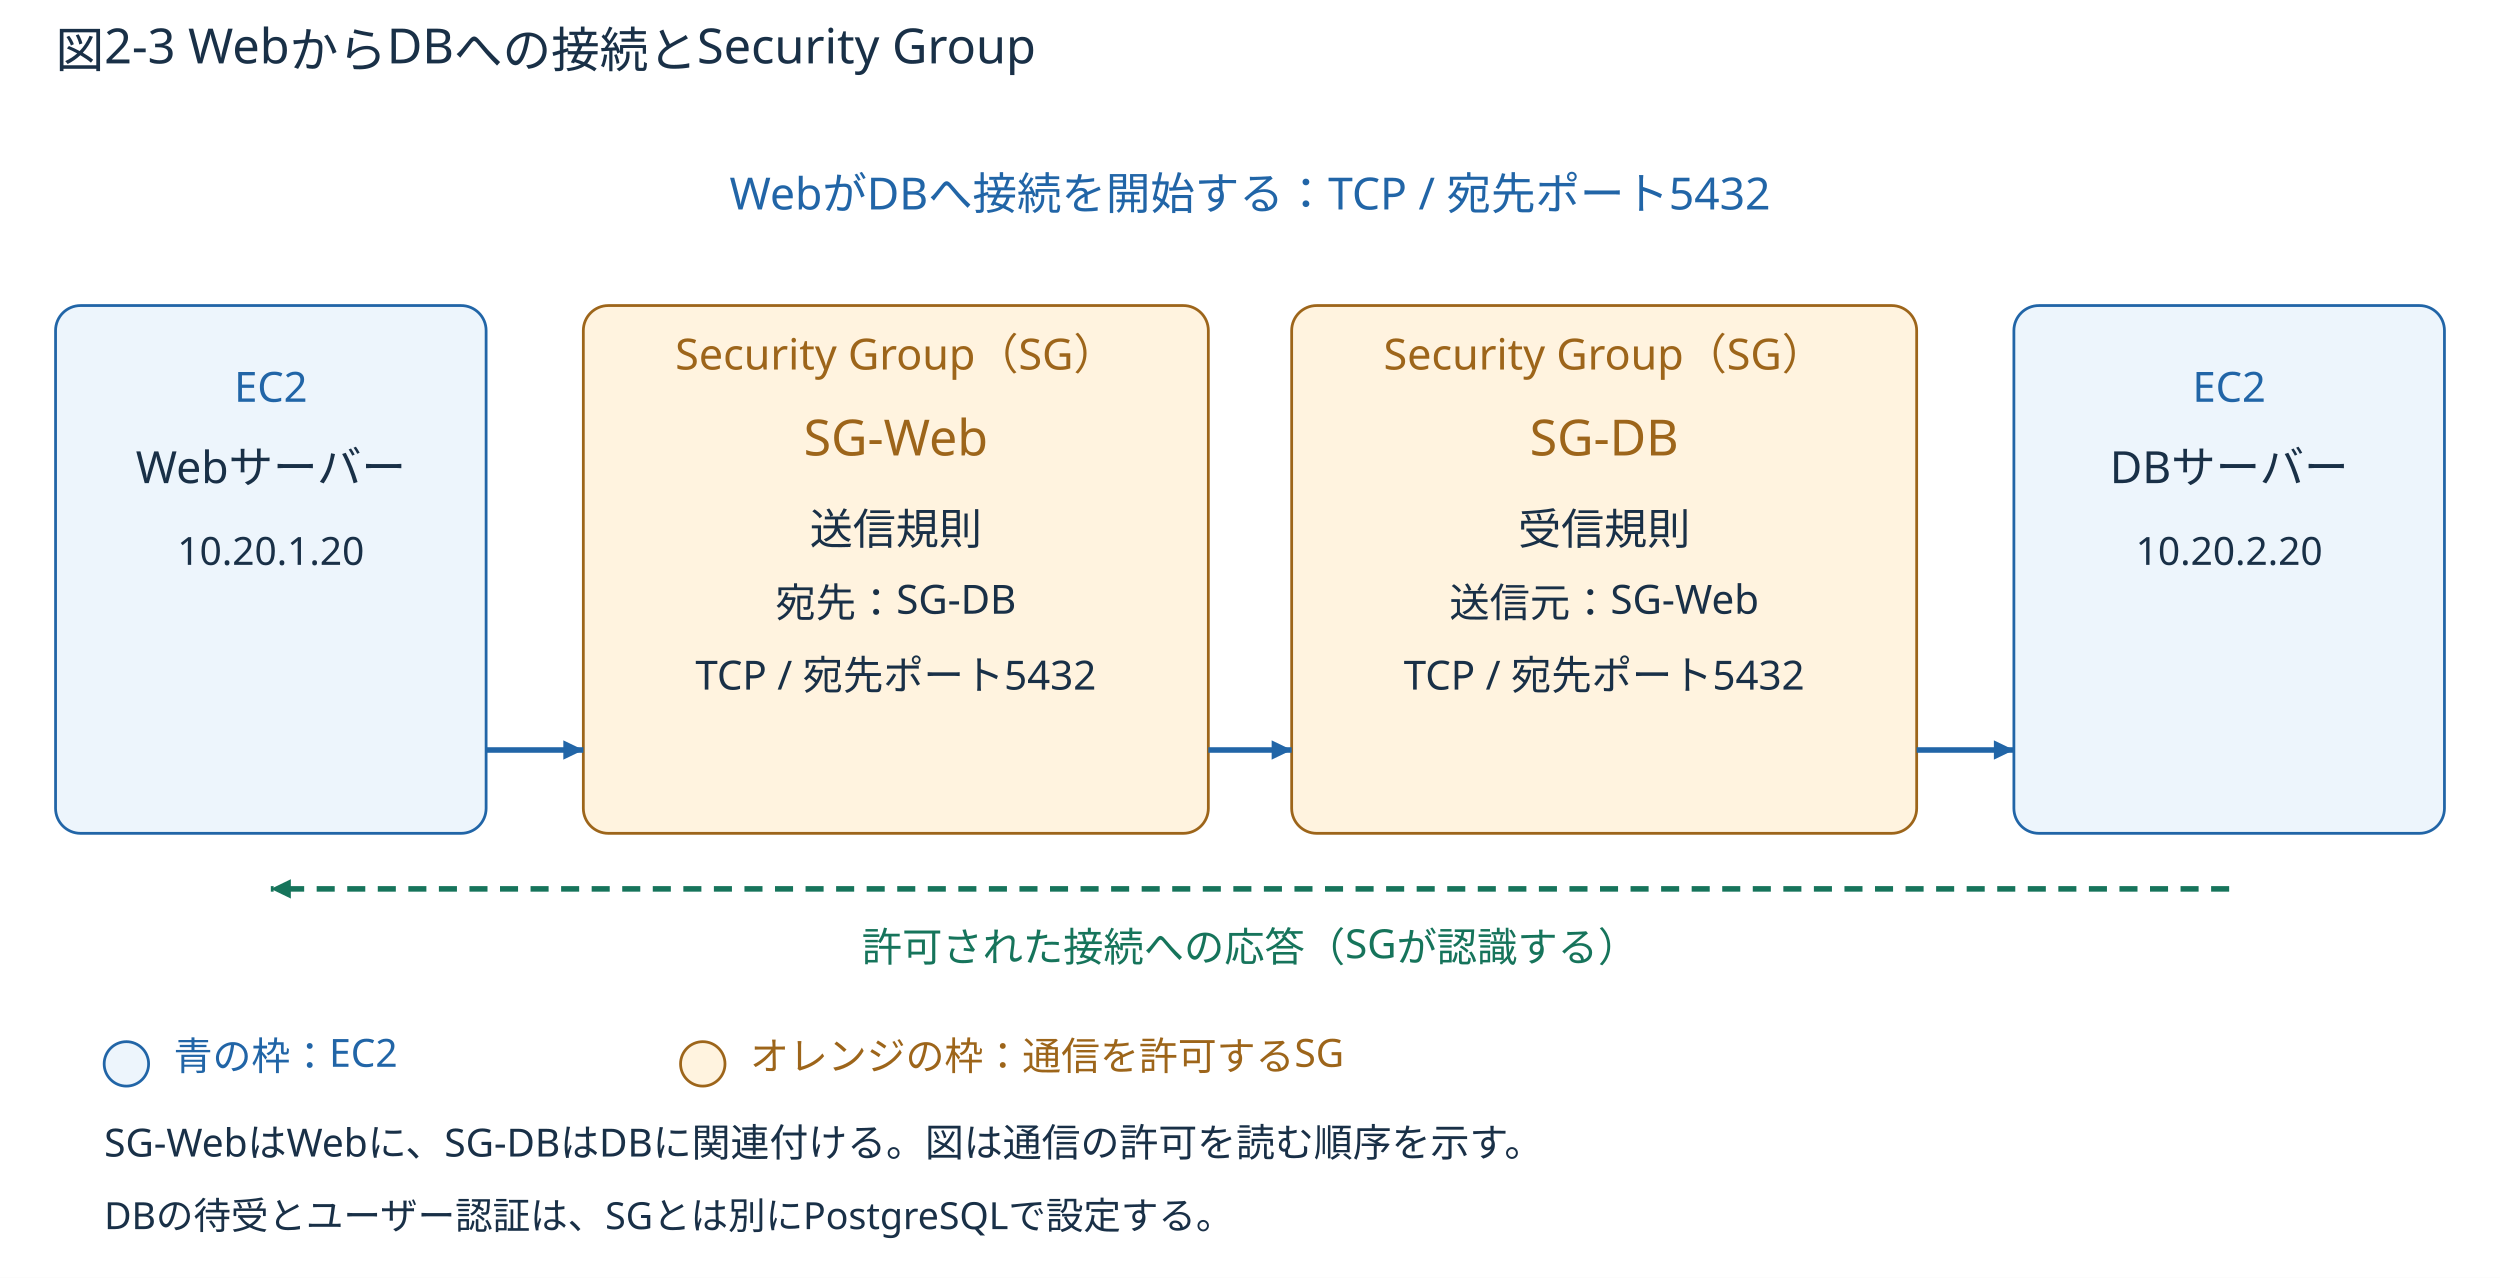
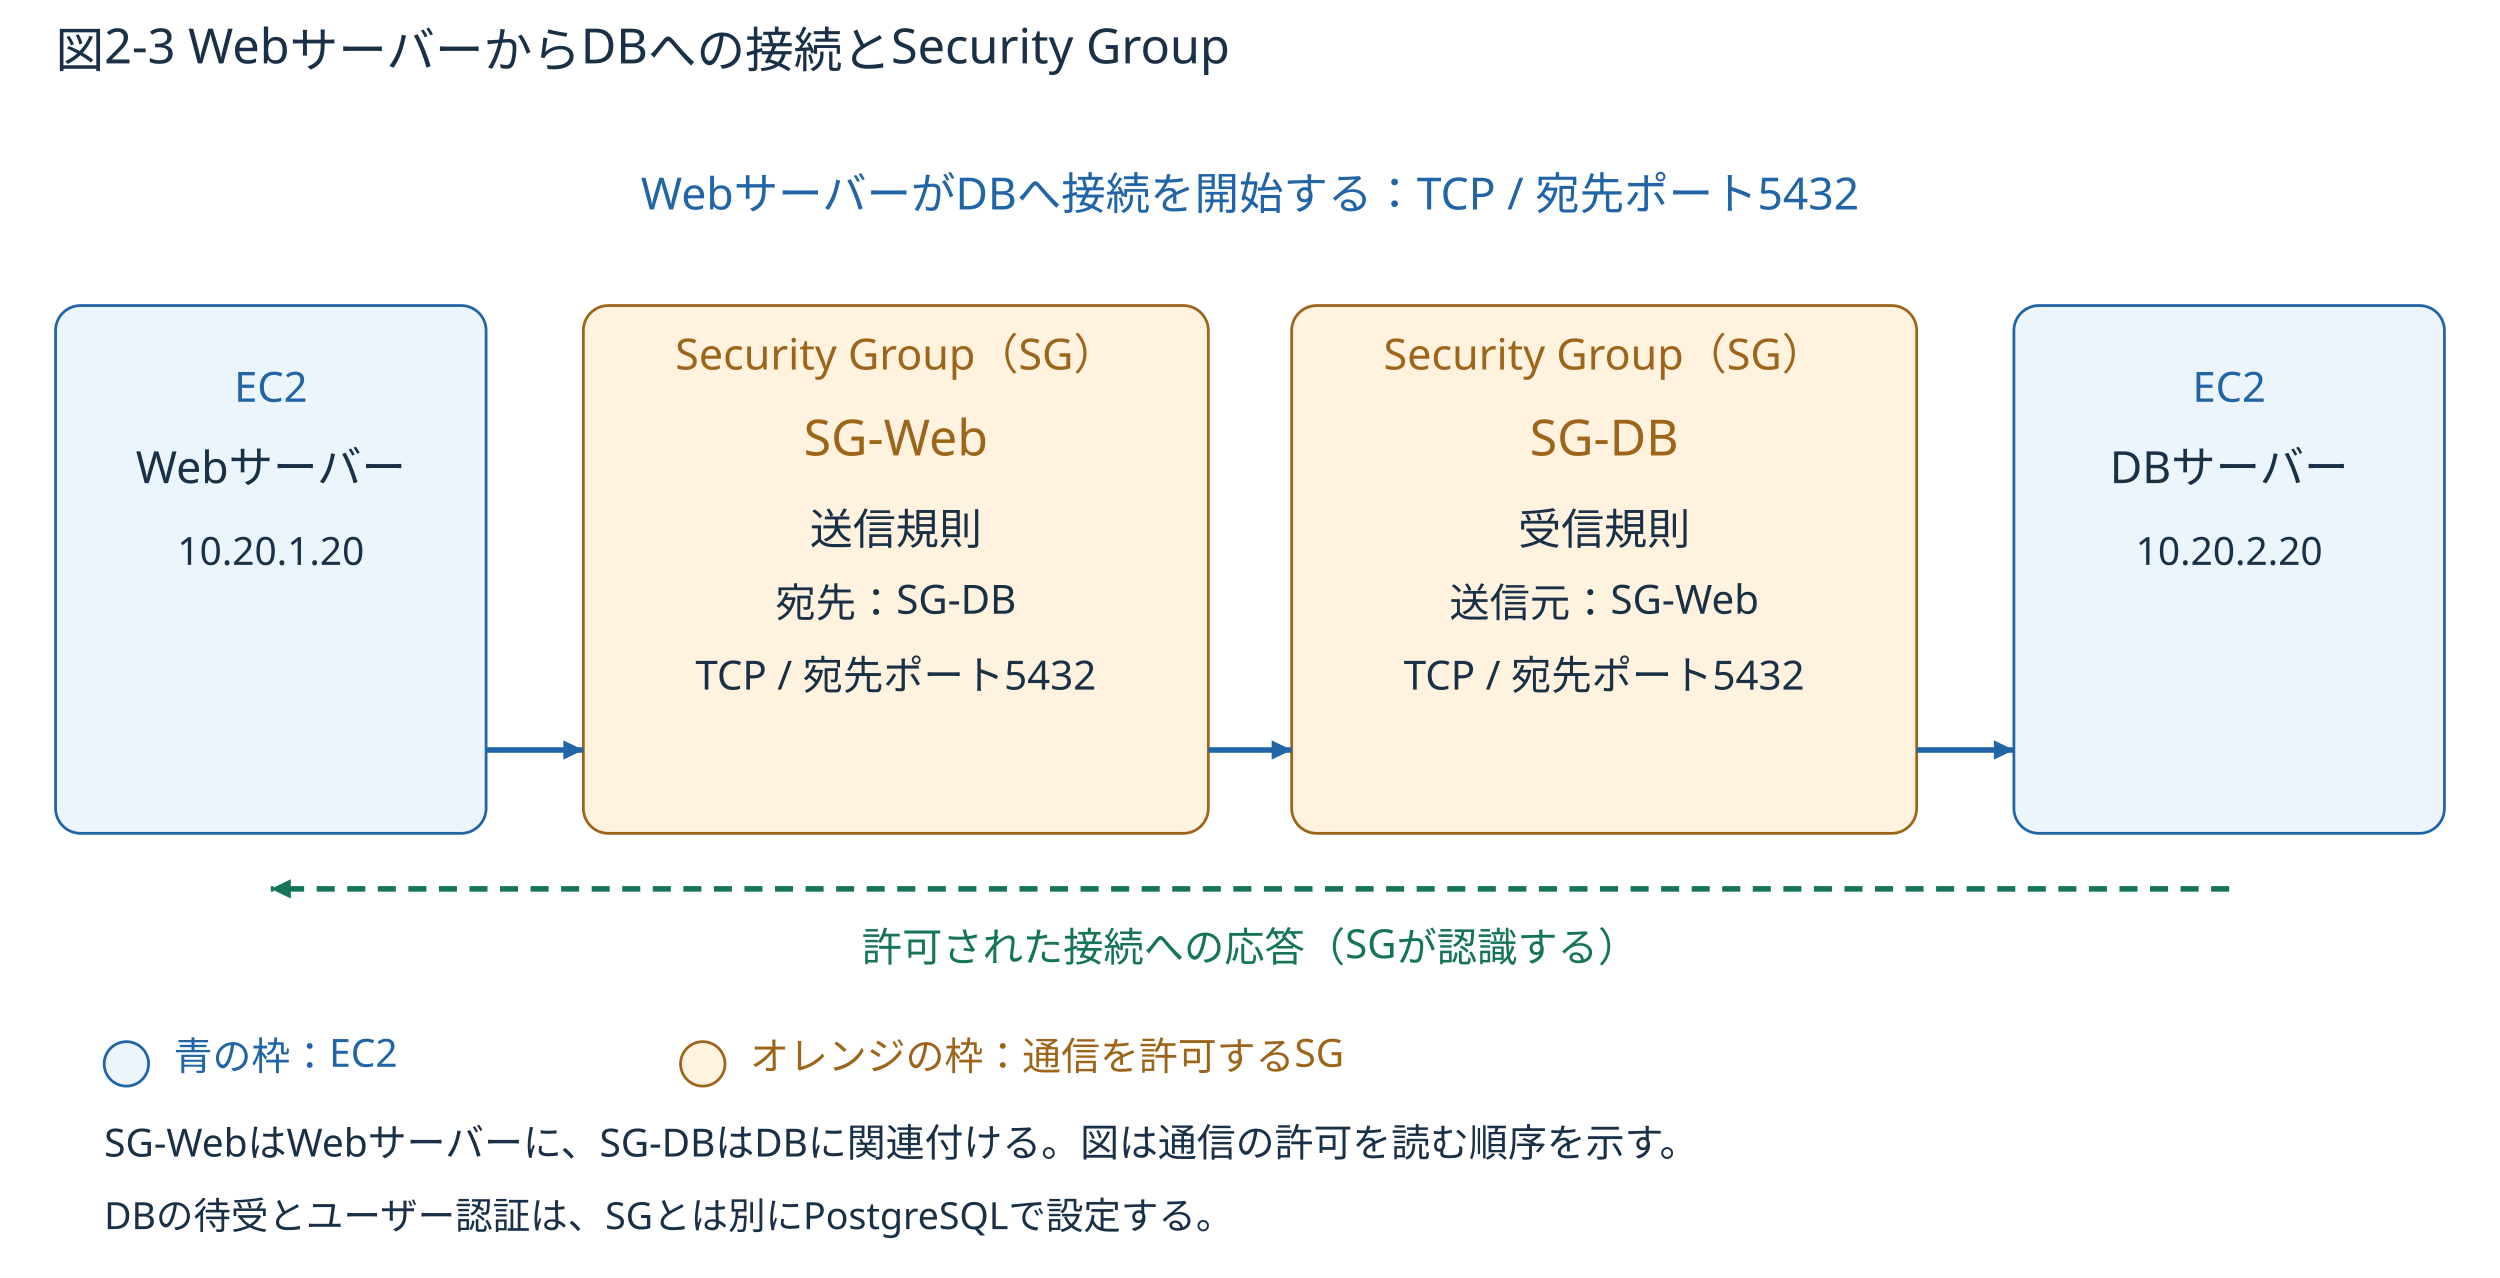
<svg xmlns="http://www.w3.org/2000/svg" width="1800" height="920" viewBox="0 0 1800 920" role="img">
  <rect width="100%" height="100%" fill="white" />
-   <text x="40" y="18" fill="#193047" font-family="Noto Sans JP, sans-serif" font-size="35" dominant-baseline="text-before-edge" text-anchor="start">図2-3  WebからDBへの接続とSecurity Group</text>
-   <text x="900" y="126" fill="#2165a7" font-family="Noto Sans JP, sans-serif" font-size="32" dominant-baseline="text-before-edge" text-anchor="middle">WebがDBへ接続を開始する：TCP / 宛先ポート5432</text>
+   <text x="40" y="18" fill="#193047" font-family="Noto Sans JP, sans-serif" font-size="35" dominant-baseline="text-before-edge" text-anchor="start">図2-3  WebサーバーからDBへの接続とSecurity Group</text>
+   <text x="900" y="126" fill="#2165a7" font-family="Noto Sans JP, sans-serif" font-size="32" dominant-baseline="text-before-edge" text-anchor="middle">WebサーバーがDBへ接続を開始する：TCP / 宛先ポート5432</text>
  <rect x="40" y="220" width="310" height="380" rx="18" fill="#edf5fc" stroke="#2165a7" stroke-width="2" />
  <text x="195" y="266" fill="#2165a7" font-family="Noto Sans JP, sans-serif" font-size="30" dominant-baseline="text-before-edge" text-anchor="middle">EC2</text>
  <text x="195" y="323" fill="#193047" font-family="Noto Sans JP, sans-serif" font-size="32" dominant-baseline="text-before-edge" text-anchor="middle">Webサーバー</text>
  <text x="195" y="385" fill="#193047" font-family="Noto Sans JP, sans-serif" font-size="28" dominant-baseline="text-before-edge" text-anchor="middle">10.20.1.20</text>
  <rect x="1450" y="220" width="310" height="380" rx="18" fill="#edf5fc" stroke="#2165a7" stroke-width="2" />
  <text x="1605" y="266" fill="#2165a7" font-family="Noto Sans JP, sans-serif" font-size="30" dominant-baseline="text-before-edge" text-anchor="middle">EC2</text>
  <text x="1605" y="323" fill="#193047" font-family="Noto Sans JP, sans-serif" font-size="32" dominant-baseline="text-before-edge" text-anchor="middle">DBサーバー</text>
  <text x="1605" y="385" fill="#193047" font-family="Noto Sans JP, sans-serif" font-size="28" dominant-baseline="text-before-edge" text-anchor="middle">10.20.2.20</text>
  <rect x="420" y="220" width="450" height="380" rx="18" fill="#fff3df" stroke="#9d651a" stroke-width="2" />
  <text x="645" y="242" fill="#9d651a" font-family="Noto Sans JP, sans-serif" font-size="31" dominant-baseline="text-before-edge" text-anchor="middle">Security Group（SG）</text>
  <text x="645" y="300" fill="#9d651a" font-family="Noto Sans JP, sans-serif" font-size="36" dominant-baseline="text-before-edge" text-anchor="middle">SG-Web</text>
  <text x="645" y="365" fill="#193047" font-family="Noto Sans JP, sans-serif" font-size="31" dominant-baseline="text-before-edge" text-anchor="middle">送信規則</text>
  <text x="645" y="419" fill="#193047" font-family="Noto Sans JP, sans-serif" font-size="29" dominant-baseline="text-before-edge" text-anchor="middle">宛先：SG-DB</text>
  <text x="645" y="474" fill="#193047" font-family="Noto Sans JP, sans-serif" font-size="29" dominant-baseline="text-before-edge" text-anchor="middle">TCP / 宛先ポート5432</text>
  <rect x="930" y="220" width="450" height="380" rx="18" fill="#fff3df" stroke="#9d651a" stroke-width="2" />
  <text x="1155" y="242" fill="#9d651a" font-family="Noto Sans JP, sans-serif" font-size="31" dominant-baseline="text-before-edge" text-anchor="middle">Security Group（SG）</text>
  <text x="1155" y="300" fill="#9d651a" font-family="Noto Sans JP, sans-serif" font-size="36" dominant-baseline="text-before-edge" text-anchor="middle">SG-DB</text>
  <text x="1155" y="365" fill="#193047" font-family="Noto Sans JP, sans-serif" font-size="31" dominant-baseline="text-before-edge" text-anchor="middle">受信規則</text>
  <text x="1155" y="419" fill="#193047" font-family="Noto Sans JP, sans-serif" font-size="29" dominant-baseline="text-before-edge" text-anchor="middle">送信元：SG-Web</text>
  <text x="1155" y="474" fill="#193047" font-family="Noto Sans JP, sans-serif" font-size="29" dominant-baseline="text-before-edge" text-anchor="middle">TCP / 宛先ポート5432</text>
  <polyline points="350,540 420,540" fill="none" stroke="#2165a7" stroke-width="4" />
  <polygon points="420,540 405.593,546.959 405.593,533.041" fill="#2165a7" />
  <polyline points="870,540 930,540" fill="none" stroke="#2165a7" stroke-width="4" />
  <polygon points="930,540 915.593,546.959 915.593,533.041" fill="#2165a7" />
  <polyline points="1380,540 1450,540" fill="none" stroke="#2165a7" stroke-width="4" />
  <polygon points="1450,540 1435.593,546.959 1435.593,533.041" fill="#2165a7" />
  <polyline points="1605,640 195,640" fill="none" stroke="#16745b" stroke-width="4" stroke-dasharray="13 9" />
  <polygon points="195,640 209.407,633.041 209.407,646.959" fill="#16745b" />
  <text x="900" y="667" fill="#16745b" font-family="Noto Sans JP, sans-serif" font-size="29" dominant-baseline="text-before-edge" text-anchor="middle">許可された接続への応答（SGが認識する）</text>
  <rect x="75" y="750" width="32" height="32" rx="18" fill="#edf5fc" stroke="#2165a7" stroke-width="2" />
  <text x="125" y="746" fill="#2165a7" font-family="Noto Sans JP, sans-serif" font-size="28" dominant-baseline="text-before-edge" text-anchor="start">青の枠：EC2</text>
  <rect x="490" y="750" width="32" height="32" rx="18" fill="#fff3df" stroke="#9d651a" stroke-width="2" />
  <text x="540" y="746" fill="#9d651a" font-family="Noto Sans JP, sans-serif" font-size="28" dominant-baseline="text-before-edge" text-anchor="start">オレンジの枠：通信を許可するSG</text>
-   <text x="75" y="811" fill="#193047" font-family="Noto Sans JP, sans-serif" font-size="28" dominant-baseline="text-before-edge" text-anchor="start">SG-WebはWebに、SG-DBはDBに関連付ける。図は通信の許可を読む順序を示す。</text>
+   <text x="75" y="811" fill="#193047" font-family="Noto Sans JP, sans-serif" font-size="28" dominant-baseline="text-before-edge" text-anchor="start">SG-WebはWebサーバーに、SG-DBはDBに関連付ける。図は通信の許可を読む順序を示す。</text>
  <text x="75" y="864" fill="#193047" font-family="Noto Sans JP, sans-serif" font-size="27" dominant-baseline="text-before-edge" text-anchor="start">DBの待受とユーザー認証は、SGとは別にPostgreSQLで設定する。</text>
</svg>
